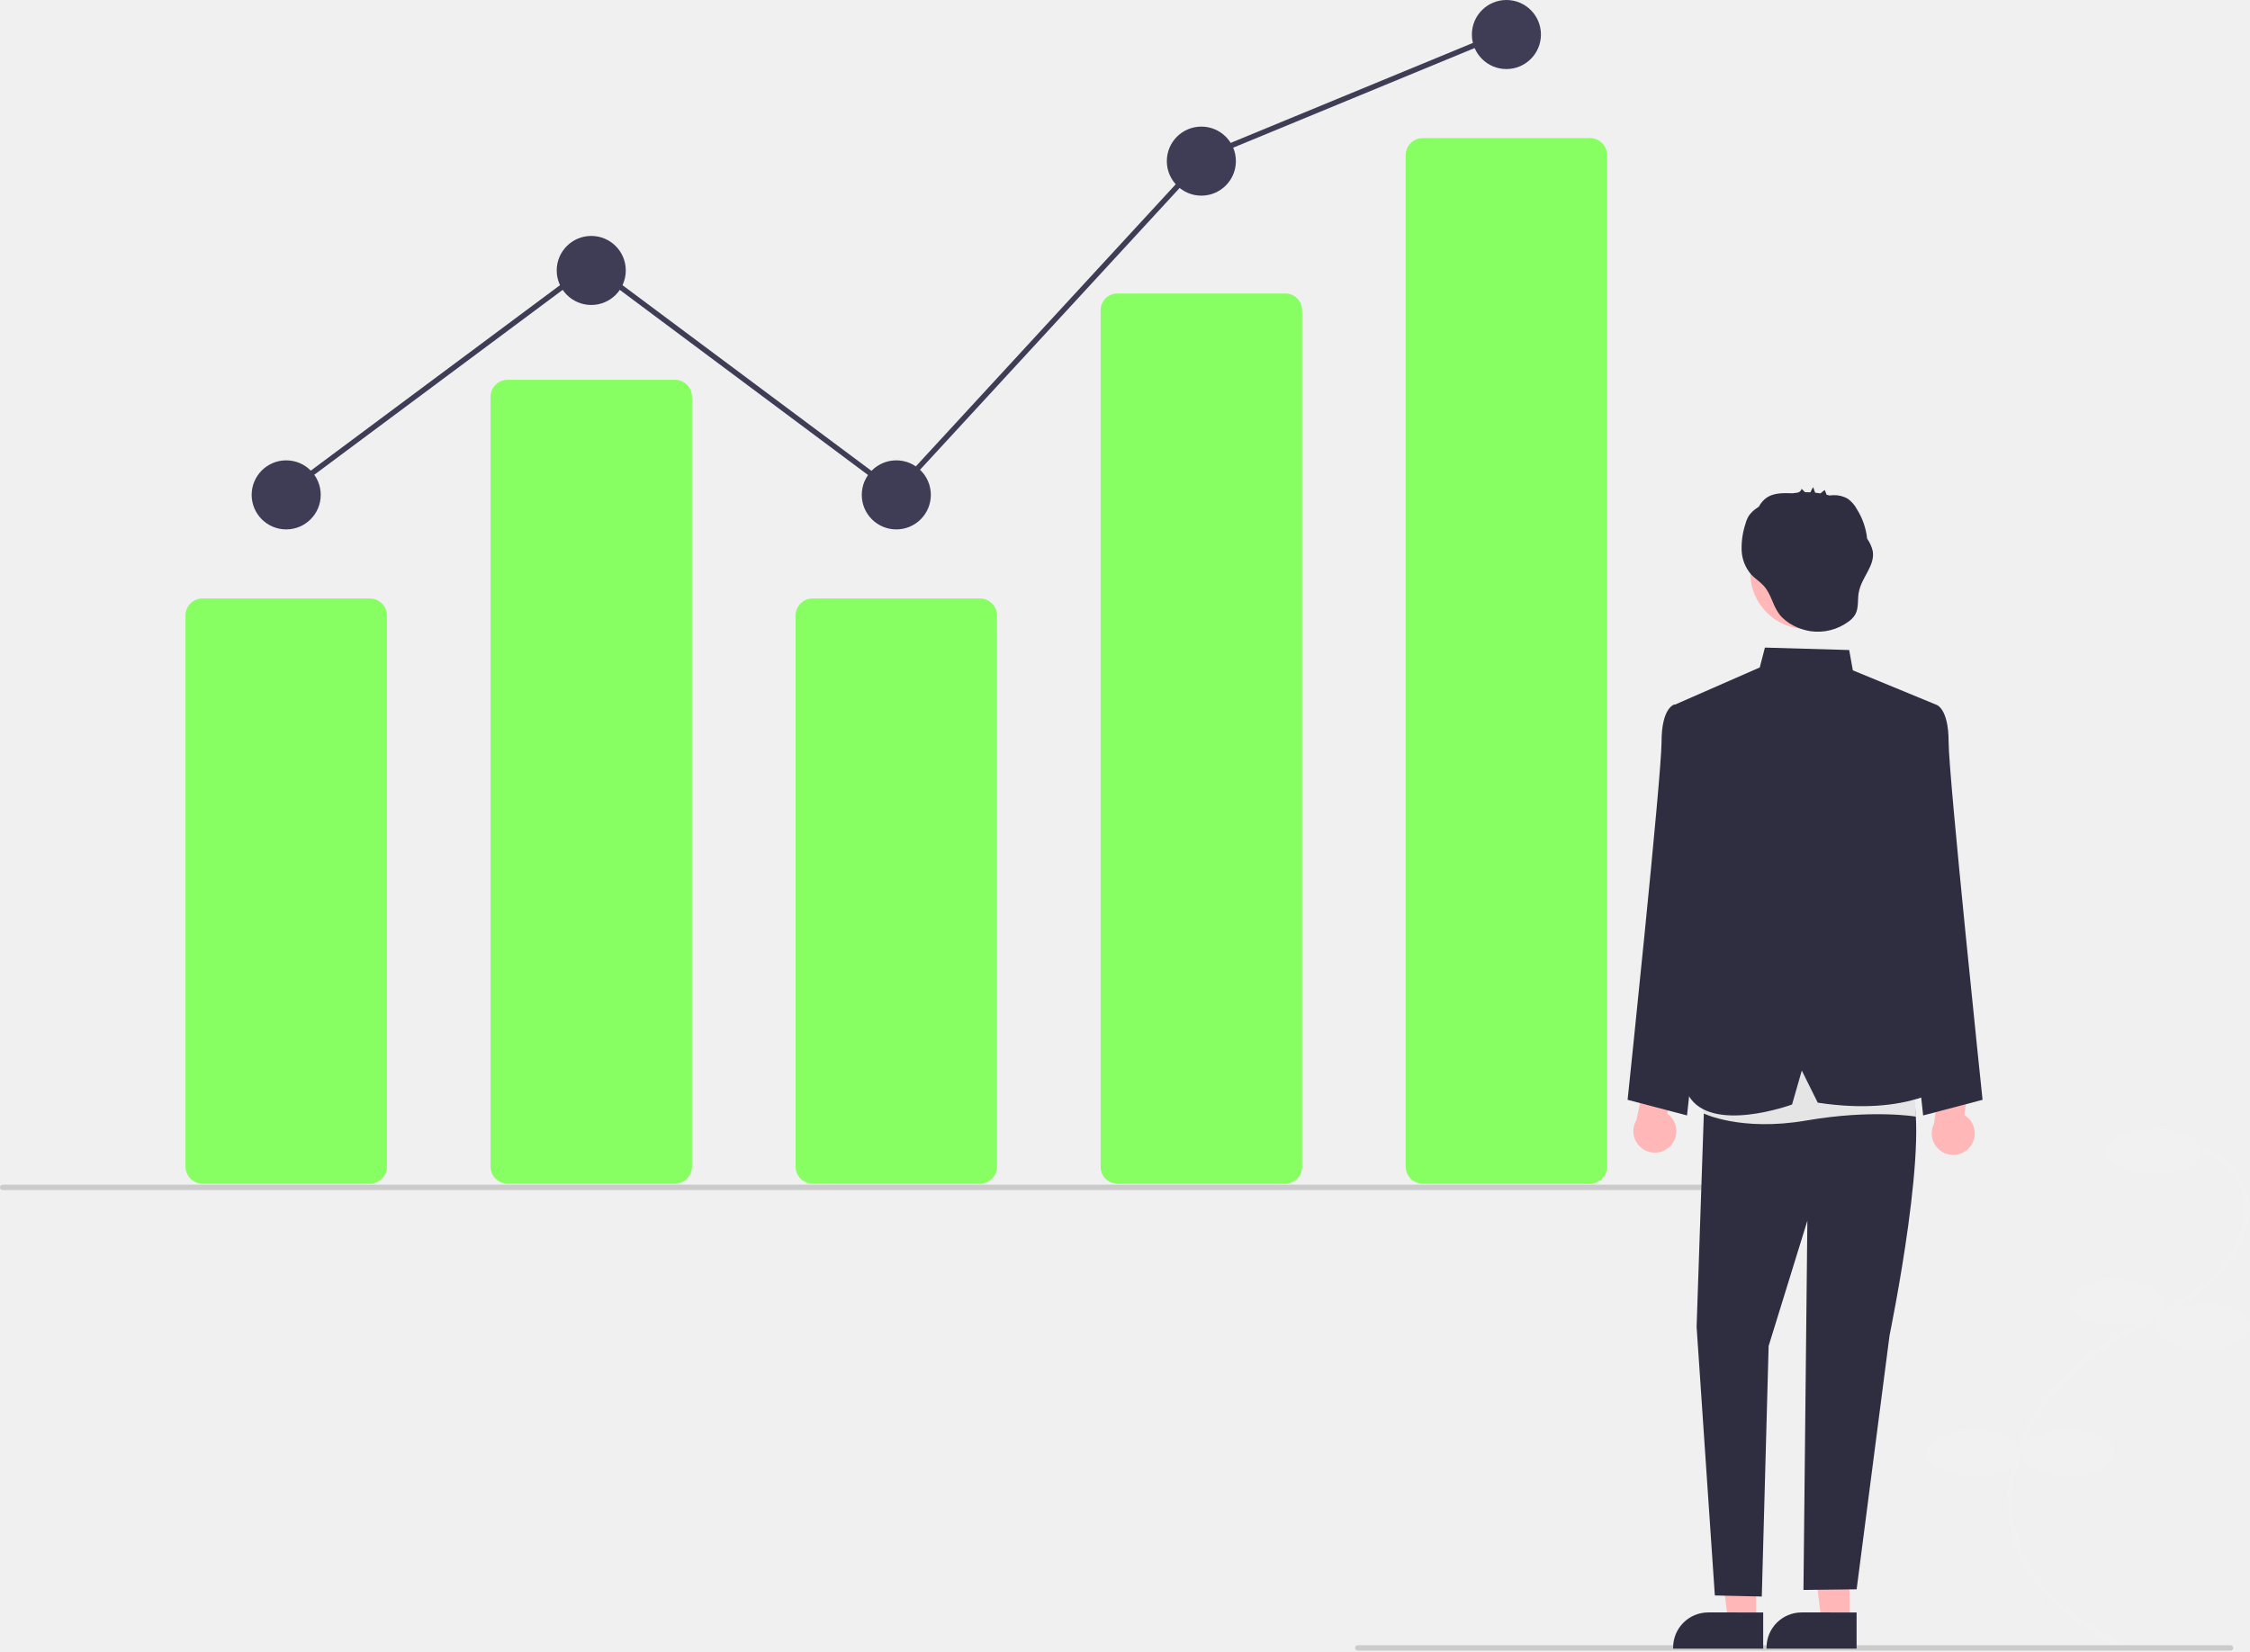
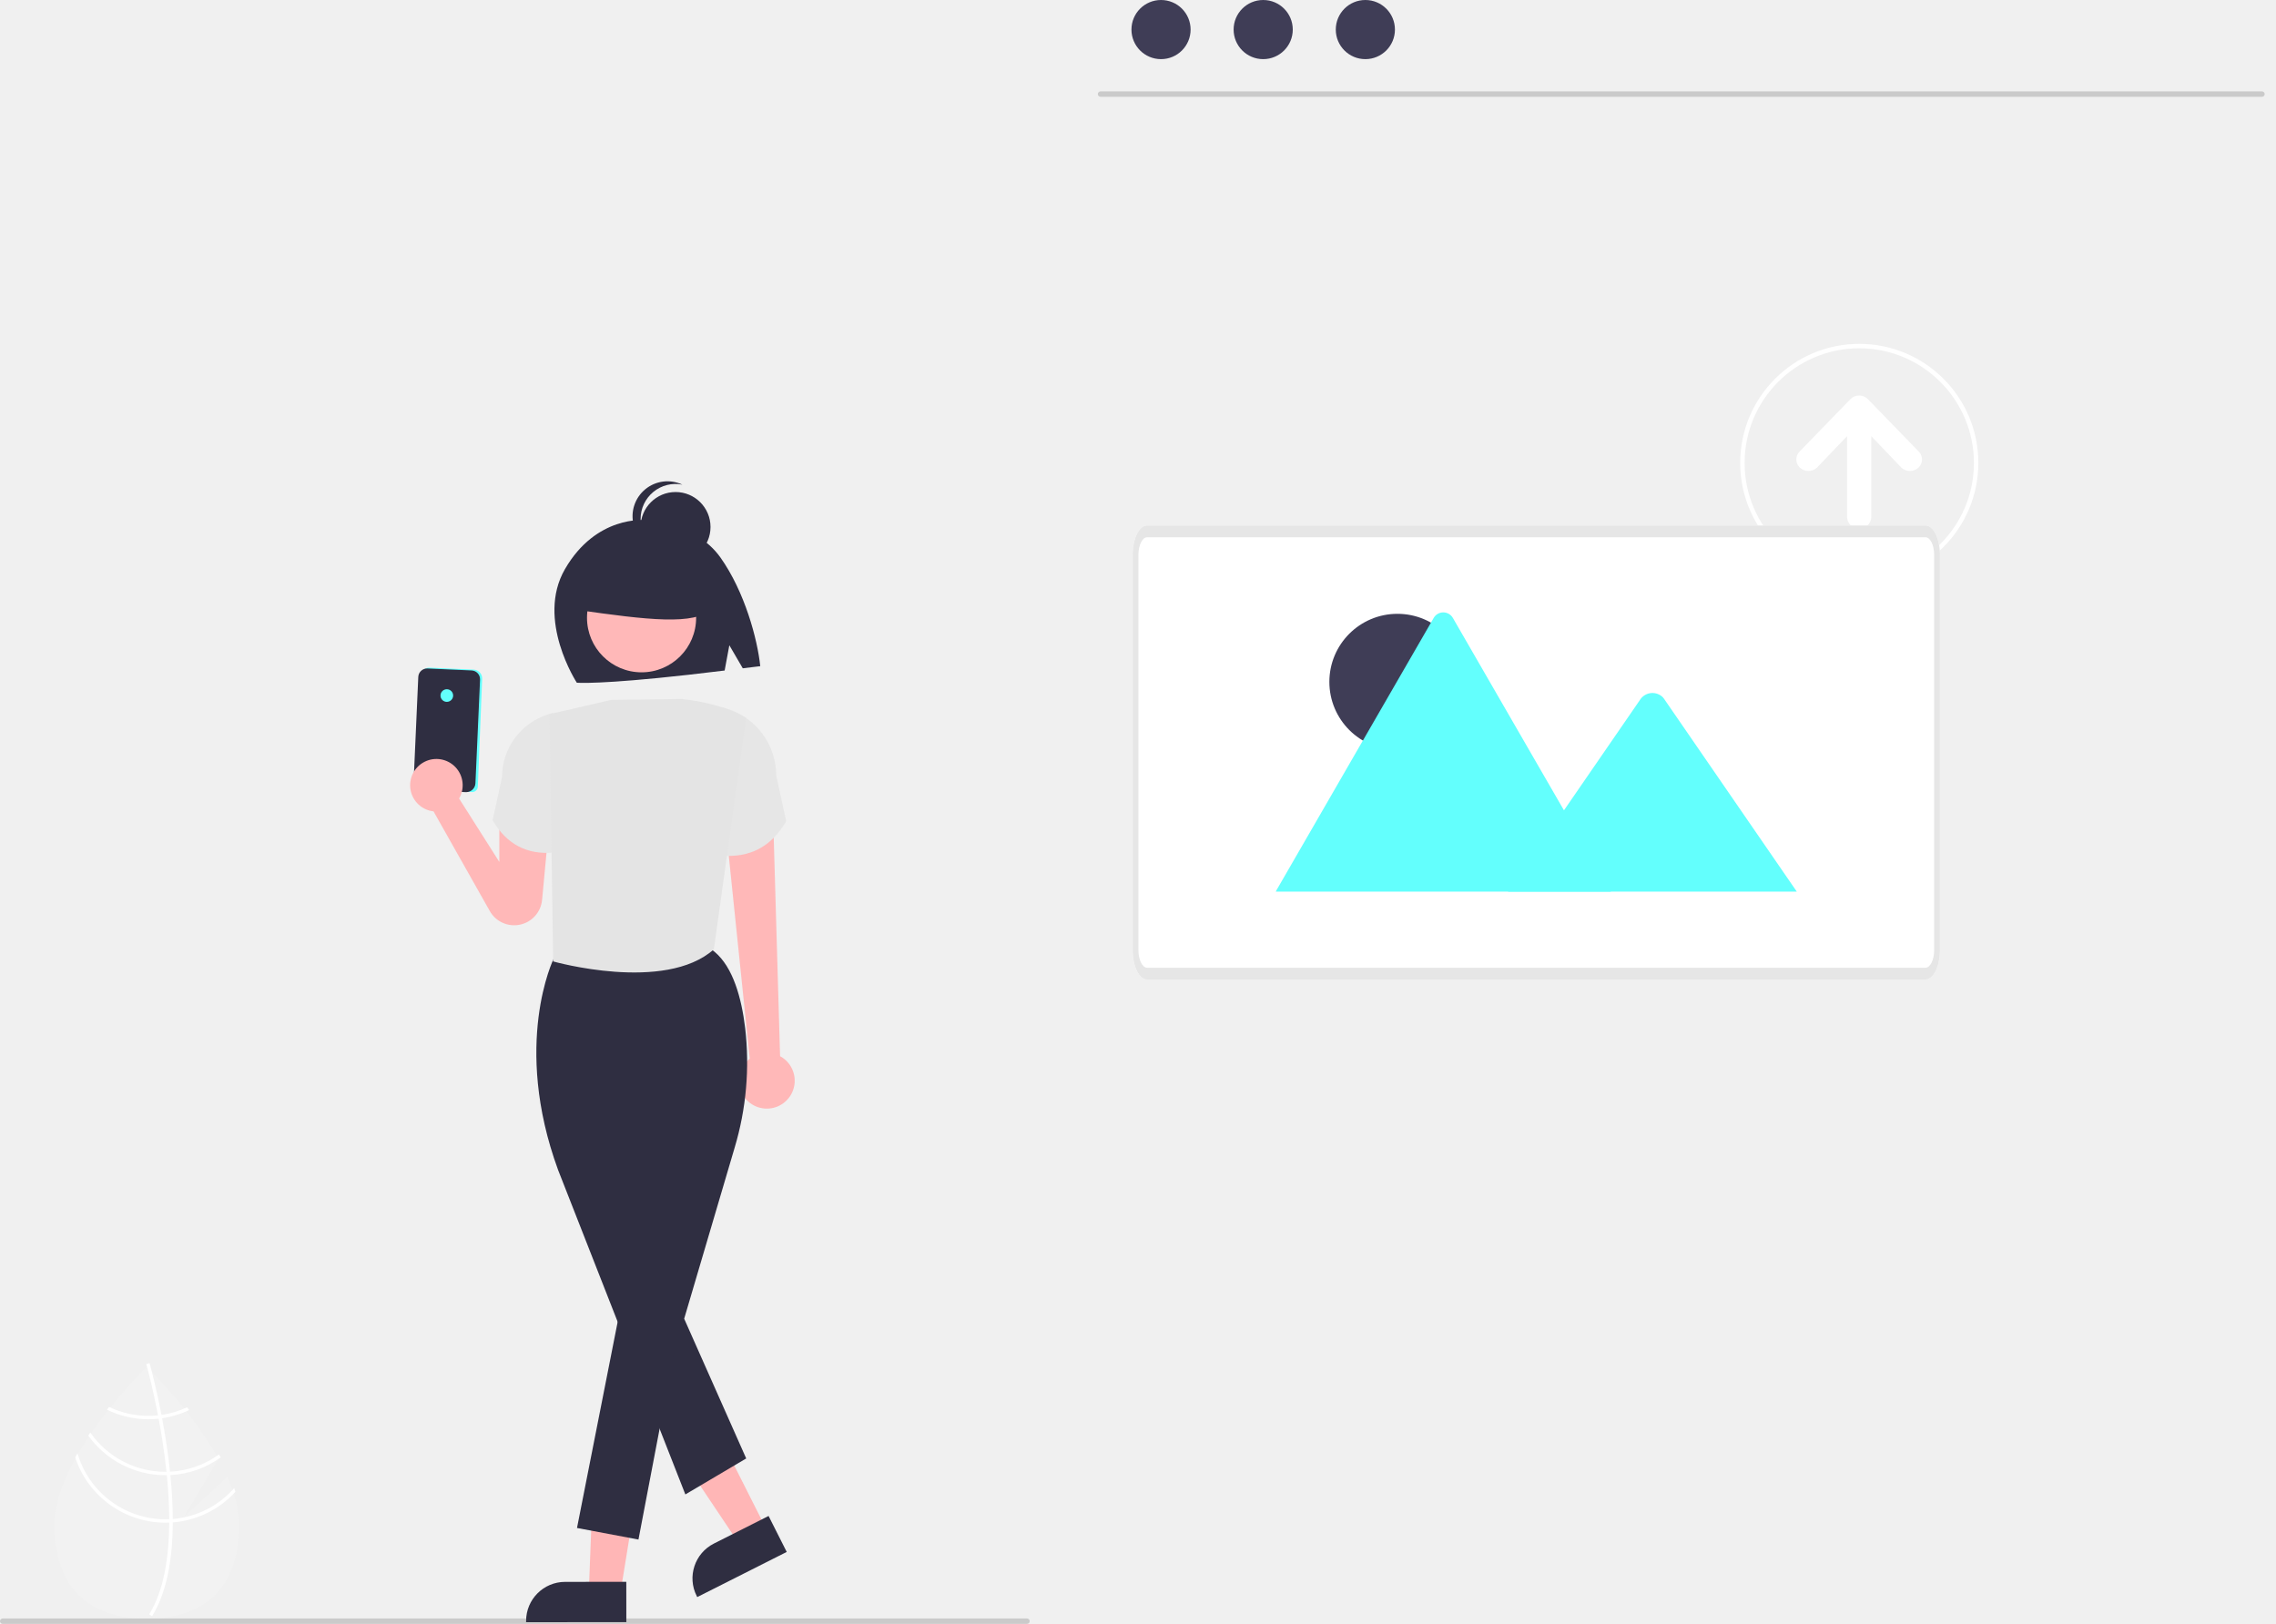
- <svg xmlns="http://www.w3.org/2000/svg" data-name="Layer 1" width="835.213" height="613.098" viewBox="0 0 835.213 613.098">
-   <path d="M970.8,754.84l.951-1.759c-12.753-6.897-28.626-15.481-36.916-29.567-8.172-13.886-8.356-32.743-.479-49.211,6.704-14.016,19.018-26.572,35.611-36.313,3.273-1.921,6.709-3.742,10.031-5.503,8.031-4.256,16.336-8.658,23.184-14.903,9.432-8.601,16.568-23.035,11.249-35.891a23.856,23.856,0,0,0-20.677-14.467l-.113,1.997a21.861,21.861,0,0,1,18.948,13.248c4.943,11.947-1.839,25.505-10.754,33.636-6.661,6.074-14.852,10.415-22.773,14.613-3.342,1.771-6.797,3.603-10.108,5.546-16.938,9.943-29.526,22.798-36.403,37.174-8.16,17.061-7.946,36.637.559,51.089C941.685,739.095,957.828,747.826,970.8,754.84Z" transform="translate(-181.3664 -141.7423)" fill="#f1f1f1" />
-   <ellipse cx="799.713" cy="427.525" rx="17.5" ry="8.5" fill="#f1f1f1" />
-   <ellipse cx="785.713" cy="483.525" rx="17.5" ry="8.5" fill="#f1f1f1" />
-   <ellipse cx="817.713" cy="492.525" rx="17.5" ry="8.5" fill="#f1f1f1" />
-   <ellipse cx="767.713" cy="539.525" rx="17.5" ry="8.5" fill="#f1f1f1" />
-   <ellipse cx="732.713" cy="539.525" rx="17.5" ry="8.5" fill="#f1f1f1" />
-   <path d="M318.653,581.226H256.558a6.349,6.349,0,0,1-6.342-6.342V370.286a6.349,6.349,0,0,1,6.342-6.342h62.095a6.349,6.349,0,0,1,6.342,6.342V574.884A6.349,6.349,0,0,1,318.653,581.226Z" transform="translate(-181.3664 -141.7423)" fill="#87ff63" />
-   <path d="M431.89,581.226H369.795a6.349,6.349,0,0,1-6.342-6.342V289.097a6.349,6.349,0,0,1,6.342-6.342h62.095a6.349,6.349,0,0,1,6.342,6.342V574.884A6.349,6.349,0,0,1,431.89,581.226Z" transform="translate(-181.3664 -141.7423)" fill="#87ff63" />
-   <path d="M545.128,581.226H483.033a6.349,6.349,0,0,1-6.342-6.342V370.286a6.349,6.349,0,0,1,6.342-6.342h62.095a6.349,6.349,0,0,1,6.342,6.342V574.884A6.349,6.349,0,0,1,545.128,581.226Z" transform="translate(-181.3664 -141.7423)" fill="#87ff63" />
-   <path d="M658.365,581.226H596.27a6.211,6.211,0,0,1-6.342-6.055V256.761a6.211,6.211,0,0,1,6.342-6.055h62.095a6.211,6.211,0,0,1,6.342,6.055V575.171A6.211,6.211,0,0,1,658.365,581.226Z" transform="translate(-181.3664 -141.7423)" fill="#87ff63" />
-   <path d="M771.603,581.226H709.508a6.349,6.349,0,0,1-6.342-6.342V199.362a6.349,6.349,0,0,1,6.342-6.342h62.095a6.349,6.349,0,0,1,6.342,6.342V574.884A6.349,6.349,0,0,1,771.603,581.226Z" transform="translate(-181.3664 -141.7423)" fill="#87ff63" />
-   <circle cx="106.239" cy="183.744" r="12.819" fill="#3f3d56" />
-   <circle cx="219.476" cy="100.418" r="12.819" fill="#3f3d56" />
-   <circle cx="332.714" cy="183.744" r="12.819" fill="#3f3d56" />
-   <circle cx="445.951" cy="59.824" r="12.819" fill="#3f3d56" />
-   <circle cx="559.189" cy="12.819" r="12.819" fill="#3f3d56" />
-   <path d="M844.366,583.607h-662a1,1,0,1,1,0-2h662a1,1,0,0,1,0,2Z" transform="translate(-181.3664 -141.7423)" fill="#cbcbcb" />
-   <path d="M1009.366,754.607h-324a1,1,0,0,1,0-2h324a1,1,0,0,1,0,2Z" transform="translate(-181.3664 -141.7423)" fill="#cbcbcb" />
-   <path d="M801.302,567.353a7.93,7.93,0,0,0-1.034-12.116l3.932-17.69-10.167-5.011-5.201,25.059a7.973,7.973,0,0,0,12.471,9.757Z" transform="translate(-181.3664 -141.7423)" fill="#ffb7b7" />
-   <path d="M912.485,567.741a7.93,7.93,0,0,0-1.969-11.999l2.551-17.941-10.524-4.21-3.247,25.386a7.973,7.973,0,0,0,13.189,8.763Z" transform="translate(-181.3664 -141.7423)" fill="#ffb7b7" />
-   <polygon points="651.862 602.078 641.494 602.077 636.562 562.087 651.864 562.088 651.862 602.078" fill="#ffb7b7" />
-   <path d="M835.873,753.87l-33.43-.001v-.423a13.013,13.013,0,0,1,13.012-13.012h.001l20.418.001Z" transform="translate(-181.3664 -141.7423)" fill="#2f2e41" />
-   <polygon points="686.535 602.078 676.167 602.077 671.235 562.087 686.537 562.088 686.535 602.078" fill="#ffb7b7" />
-   <path d="M870.546,753.87l-33.43-.001v-.423a13.013,13.013,0,0,1,13.012-13.012h.001l20.418.001Z" transform="translate(-181.3664 -141.7423)" fill="#2f2e41" />
-   <path d="M888.777,407.372l11.18-4.034s4.745,1.008,4.745,13.876,12.602,132.882,12.602,132.882l-22.054,5.807L882.784,442.04Z" transform="translate(-181.3664 -141.7423)" fill="#2f2e41" />
-   <path d="M814.07,407.372l-11.18-4.034s-4.745,1.008-4.745,13.876-12.602,132.882-12.602,132.882l22.054,5.807L820.063,442.04Z" transform="translate(-181.3664 -141.7423)" fill="#2f2e41" />
-   <path d="M814.214,544.249,811.158,634.401l6.766,99.724,17.432.403,2.537-93.025,14.377-46.512-1.45,137.092,19.739-.236,12.226-94.318s16.145-78.057,7.192-93.279l-41.232-13.711Z" transform="translate(-181.3664 -141.7423)" fill="#2f2e41" />
-   <path d="M814.55,533.386l-.995,21.687s13.911,6.923,38.364,2.706,40.706-1.437,40.706-1.437l-1.877-27.646Z" transform="translate(-181.3664 -141.7423)" fill="#e5e5e5" />
-   <path d="M802.446,403.658l32.154-14.09,1.918-7.38,31.28.906,1.352,7.539,30.808,12.704L886.383,450.535l1.392,33.202,16.926,60.512s-14.277,12.125-48.577,6.908L850.206,539.232l-3.62,12.612s-30.077,11.064-38.413-3.339L814.214,444.459Z" transform="translate(-181.3664 -141.7423)" fill="#2f2e41" />
-   <circle cx="670.507" cy="212.744" r="20.771" fill="#ffb7b7" />
-   <path d="M876.553,346.437a12.65,12.65,0,0,0-2.099-4.69,25.34,25.34,0,0,0-3.783-10.913,11.45,11.45,0,0,0-3.389-3.912,10.004,10.004,0,0,0-5.332-1.329c-.339-.006-.947.097-1.496.122-.351-.109-.705-.206-1.06-.297-.207-.461-.618-1.804-.732-1.713l-1.547,1.229c-.654-.114-1.312-.202-1.972-.272q-.36-1.028-.721-2.056a14.089,14.089,0,0,0-1.022,1.921q-.985-.048-1.972-.034l-1.315-1.263a1.855,1.855,0,0,1-1.451,1.421c-.605.062-1.208.143-1.808.24-.049-0-.098,0-.146-.001-3.239-.081-6.723-.226-9.431,1.552a9.293,9.293,0,0,0-3.002,3.408c-.332.225-.664.449-.986.688a10.78,10.78,0,0,0-2.778,2.754,11.677,11.677,0,0,0-1.229,2.978,28.551,28.551,0,0,0-1.415,9.754,14.476,14.476,0,0,0,3.558,9.034c1.389,1.492,3.155,2.594,4.545,4.085,2.864,3.069,3.401,7.35,5.85,10.597,2.591,3.435,7.319,5.695,11.472,6.343a19.163,19.163,0,0,0,14.275-3.56,8.832,8.832,0,0,0,2.431-2.548c1.441-2.493.83-5.627,1.366-8.456C872.367,356.214,877.428,351.763,876.553,346.437Z" transform="translate(-181.3664 -141.7423)" fill="#2f2e41" />
-   <polygon points="105.555 184.546 104.361 182.942 219.477 97.239 332.348 181.429 446.764 57.205 446.969 57.121 558.009 11.292 558.772 13.141 447.936 58.885 332.597 184.11 219.476 99.733 105.555 184.546" fill="#3f3d56" />
+ <svg xmlns="http://www.w3.org/2000/svg" data-name="Layer 1" width="846.547" height="604.047" viewBox="0 0 846.547 604.047">
+   <path d="M261.305,697.327l-16.157,14.874,12.84-21.545c-10.116-18.345-26.661-34.2-26.661-34.2s-34.325,32.886-34.325,58.737S212.37,750.071,231.327,750.071c18.957,0,34.325-9.026,34.325-34.877C265.652,709.44,263.949,703.338,261.305,697.327Z" transform="translate(-176.7264 -147.9764)" fill="#f2f2f2" />
+   <path d="M240.993,713.007v1.274c-.076,14.811-2.574,26.368-7.475,34.505-.069.12-.145.233-.214.353l-.549-.334-.524-.328c5.438-8.787,7.361-21.208,7.431-34.126.006-.416.013-.839.006-1.262-.019-5.469-.353-11.001-.889-16.376-.038-.416-.082-.839-.126-1.262-.744-7.09-1.817-13.865-2.914-19.75-.076-.416-.158-.833-.24-1.243-1.899-9.954-3.835-17.164-4.277-18.76-.05-.196-.082-.303-.088-.328l.599-.17.006-.006.606-.17c.006.025.114.385.29,1.053.675,2.498,2.429,9.279,4.151,18.224.076.404.158.82.233,1.236.896,4.775,1.773,10.112,2.466,15.713q.265,2.11.473,4.163c.05.423.095.845.132,1.262Q240.962,705.39,240.993,713.007Z" transform="translate(-176.7264 -147.9764)" fill="#fff" />
+   <path d="M236.786,674.301c-.423.057-.852.114-1.287.158a34.8,34.8,0,0,1-3.558.183,33.851,33.851,0,0,1-14.635-3.305c-.265.334-.53.669-.801,1.009a35.104,35.104,0,0,0,15.436,3.558,36.006,36.006,0,0,0,3.797-.202c.429-.044.858-.101,1.28-.164a34.809,34.809,0,0,0,10.061-3.047q-.407-.52-.795-1.022A33.735,33.735,0,0,1,236.786,674.301Z" transform="translate(-176.7264 -147.9764)" fill="#fff" />
+   <path d="M239.959,695.414q-.653.038-1.306.038c-.132.006-.271.006-.404.006a34.031,34.031,0,0,1-27.932-14.59c-.252.372-.505.744-.751,1.123a35.294,35.294,0,0,0,28.683,14.729c.177,0,.353,0,.53-.006.442-.006.877-.019,1.312-.038a35.108,35.108,0,0,0,18.703-6.56c-.202-.372-.404-.744-.612-1.116A33.797,33.797,0,0,1,239.959,695.414Z" transform="translate(-176.7264 -147.9764)" fill="#fff" />
+   <path d="M240.993,713.007c-.442.038-.883.063-1.325.082-.473.019-.946.032-1.419.032a34.123,34.123,0,0,1-32.713-24.551c-.284.511-.568,1.016-.839,1.527A35.372,35.372,0,0,0,238.249,714.382c.473,0,.946-.006,1.413-.032.448-.013.889-.038,1.331-.069a35.269,35.269,0,0,0,23.277-11.361c-.132-.467-.284-.927-.435-1.394A34.013,34.013,0,0,1,240.993,713.007Z" transform="translate(-176.7264 -147.9764)" fill="#fff" />
+   <rect x="536.547" y="76.243" width="310" height="187.804" fill="#f0f0f0" />
+   <path d="M1018.057,183.976h-432a1,1,0,0,1,0-2h432a1,1,0,0,1,0,2Z" transform="translate(-176.7264 -147.9764)" fill="#cacaca" />
+   <circle cx="431.839" cy="11" r="11" fill="#3f3d56" />
+   <circle cx="469.839" cy="11" r="11" fill="#3f3d56" />
+   <circle cx="507.839" cy="11" r="11" fill="#3f3d56" />
+   <path d="M890.288,315.832l-18.87-19.448a4.289,4.289,0,0,0-3.154-1.267h-.056a4.289,4.289,0,0,0-3.154,1.267l-18.87,19.448a4.164,4.164,0,0,0-.198,5.886q.096.102.198.198a4.658,4.658,0,0,0,6.365,0l11.181-11.688v30.136a4.511,4.511,0,0,0,9.013,0v-30.136l11.181,11.688a4.658,4.658,0,0,0,6.365,0,4.164,4.164,0,0,0,.198-5.886Q890.39,315.927,890.288,315.832Z" transform="translate(-176.7264 -147.9764)" fill="#fff" />
+   <path d="M868.274,364.457a44.286,44.286,0,1,1,44.286-44.286A44.336,44.336,0,0,1,868.274,364.457Zm0-86.931a42.645,42.645,0,1,0,42.645,42.645A42.694,42.694,0,0,0,868.274,277.526Z" transform="translate(-176.7264 -147.9764)" fill="#fff" />
+   <path id="a4df8293-127a-4fe1-b900-32b0737a0281-747" data-name="Path 138" d="M892.912,512.336H603.379c-2.959-.008-5.358-4.913-5.362-10.97V354.412c0-6.056,2.402-10.96,5.362-10.97H892.912c2.959.008,5.358,4.913,5.362,10.97V501.365C898.27,507.421,895.867,512.329,892.912,512.336Z" transform="translate(-176.7264 -147.9764)" fill="#fff" />
+   <g id="f5addd83-a4bf-4cbc-bc49-a1c93dc12b76" data-name="Group 38">
+     <circle id="b85ea7ab-2687-4539-bc87-5f9af2589fda" data-name="Ellipse 7" cx="519.767" cy="253.648" r="25.318" fill="#3f3d56" />
+     <path id="a93bdb3c-c63a-46e2-832f-5ad698cb7678-748" data-name="Path 63" d="M775.888,479.643H651.686a2.542,2.542,0,0,1-.464-.038L709.966,377.858a4.112,4.112,0,0,1,7.159,0l39.423,68.281,1.89,3.267Z" transform="translate(-176.7264 -147.9764)" fill="#63fffd" />
+     <path id="a9a16db8-129a-402e-ab5a-cd8e8637e69a-749" data-name="Path 65" d="M845.04,479.645H737.614l20.816-30.235,1.498-2.178,27.126-39.404a5.489,5.489,0,0,1,8.153-.486,4.902,4.902,0,0,1,.391.486Z" transform="translate(-176.7264 -147.9764)" fill="#63fffd" />
+   </g>
+   <path id="e7d95ff1-9828-4401-a808-15868bd1799b-750" data-name="Path 138" d="M892.912,512.336H603.379c-2.959-.008-5.358-4.913-5.362-10.97V354.412c0-6.056,2.402-10.96,5.362-10.97H892.912c2.959.008,5.358,4.913,5.362,10.97V501.365C898.27,507.421,895.867,512.329,892.912,512.336ZM603.379,347.829c-1.776,0-3.215,2.949-3.218,6.582v146.953c0,3.633,1.441,6.579,3.218,6.582H892.912c1.776,0,3.215-2.948,3.218-6.582V354.412c0-3.633-1.441-6.579-3.218-6.582Z" transform="translate(-176.7264 -147.9764)" fill="#e6e6e6" />
+   <path d="M558.726,752.024h-381a1,1,0,1,1,0-2h381a1,1,0,0,1,0,2Z" transform="translate(-176.7264 -147.9764)" fill="#cacaca" />
+   <path d="M444.678,355.338c-9.416-13.26-28.045-13.878-28.045-13.878s-18.153-1.935-29.798,18.26c-10.854,18.823,4.439,42.221,4.439,42.221,3.023.181,16.091.26,54.983-4.545L448,388l4.999,8.57c2.078-.254,4.24-.516,6.499-.789C458.476,385.808,453.738,368.097,444.678,355.338Z" transform="translate(-176.7264 -147.9764)" fill="#2f2e41" />
+   <path d="M466.874,540.864l-2.494-85.806-16.983,7.43,8.195,79.306a10.371,10.371,0,1,0,11.283-.93Z" transform="translate(-176.7264 -147.9764)" fill="#ffb8b8" />
+   <path d="M444.743,466.202c11.076,1.072,19.031-3.504,24.413-12.737l-3.715-17.011a26.031,26.031,0,0,0-18.192-24.822l-1.975-.624Z" transform="translate(-176.7264 -147.9764)" fill="#e6e6e6" />
+   <path d="M352.354,442.608a2.097,2.097,0,0,1-.432-.045l-20.488-.346-.045-.509.001-.022,1.7-42.215a3.287,3.287,0,0,1,3.43-3.139l16.411.732a3.286,3.286,0,0,1,3.137,3.429l-1.615,40.098a2.102,2.102,0,0,1-2.098,2.017Z" transform="translate(-176.7264 -147.9764)" fill="#63fffd" />
+   <path d="M350.121,442.638c-.052,0-.105-.001-.157-.004l-16.087-.717a3.453,3.453,0,0,1-3.291-3.599l1.718-38.546a3.29,3.29,0,0,1,3.43-3.137l16.41.732a3.29,3.29,0,0,1,3.137,3.43l-1.718,38.546a3.449,3.449,0,0,1-3.441,3.295Z" transform="translate(-176.7264 -147.9764)" fill="#2f2e41" />
+   <circle cx="166.192" cy="258.728" r="2.349" fill="#63fffd" />
+   <path d="M362.449,453.097V468.591l-14.968-23.586a9.772,9.772,0,1,0-9.507,4.78l20.924,37.075a10.424,10.424,0,0,0,19.456-4.15l2.589-27.613Z" transform="translate(-176.7264 -147.9764)" fill="#ffb8b8" />
+   <path d="M382.941,465.092c-10.431,1.009-17.923-3.3-22.992-11.996l3.499-16.021a24.516,24.516,0,0,1,17.133-23.378l1.86-.587Z" transform="translate(-176.7264 -147.9764)" fill="#e6e6e6" />
+   <polygon points="230.398 594.758 218.985 592.906 220.697 548.005 237.541 550.738 230.398 594.758" fill="#ffb6b6" />
+   <path d="M409.688,751.362l-37.28.037-0-.472a14.511,14.511,0,0,1,14.495-14.525h.001l22.769-.023Z" transform="translate(-176.7264 -147.9764)" fill="#2f2e41" />
+   <polygon points="284.937 568.612 274.614 573.82 249.614 536.483 264.849 528.797 284.937 568.612" fill="#ffb6b6" />
+   <path d="M469.344,725.265l-33.284,16.793-.212-.421a14.511,14.511,0,0,1,6.418-19.491l.001-0,20.329-10.257Z" transform="translate(-176.7264 -147.9764)" fill="#2f2e41" />
+   <circle cx="238.628" cy="229.796" r="20.295" fill="#ffb8b8" />
+   <path d="M440.515,357.314l-18.404-9.641-25.416,3.944-5.258,23.225c25.956,3.733,43.922,5.874,49.955-.438Z" transform="translate(-176.7264 -147.9764)" fill="#2f2e41" />
+   <path d="M382.622,504.678s-15.471,31.642,1.671,78.465L431.64,703.874l22.635-13.381-23.073-51.977,18.768-63.621a110.571,110.571,0,0,0,3.915-44.519c-1.353-11.188-4.492-22.566-11.32-28.302C426.499,488.578,382.622,504.678,382.622,504.678Z" transform="translate(-176.7264 -147.9764)" fill="#2f2e41" />
+   <polygon points="231.778 481.348 214.613 568.374 237.473 572.684 251.854 497.356 231.778 481.348" fill="#2f2e41" />
+   <path d="M430.323,407.977l-26.24.35L381.114,413.61l1.361,91.999s41.528,11.749,59.769-4.499l12.031-86.107C447.525,411.188,439.418,408.991,430.323,407.977Z" transform="translate(-176.7264 -147.9764)" fill="#e4e4e4" />
+   <circle cx="251.274" cy="196.024" r="13" fill="#2f2e41" />
+   <path d="M415,341a12.993,12.993,0,0,1,15.537-12.748,12.994,12.994,0,1,0-8.075,24.497A12.989,12.989,0,0,1,415,341Z" transform="translate(-176.7264 -147.9764)" fill="#2f2e41" />
</svg>
